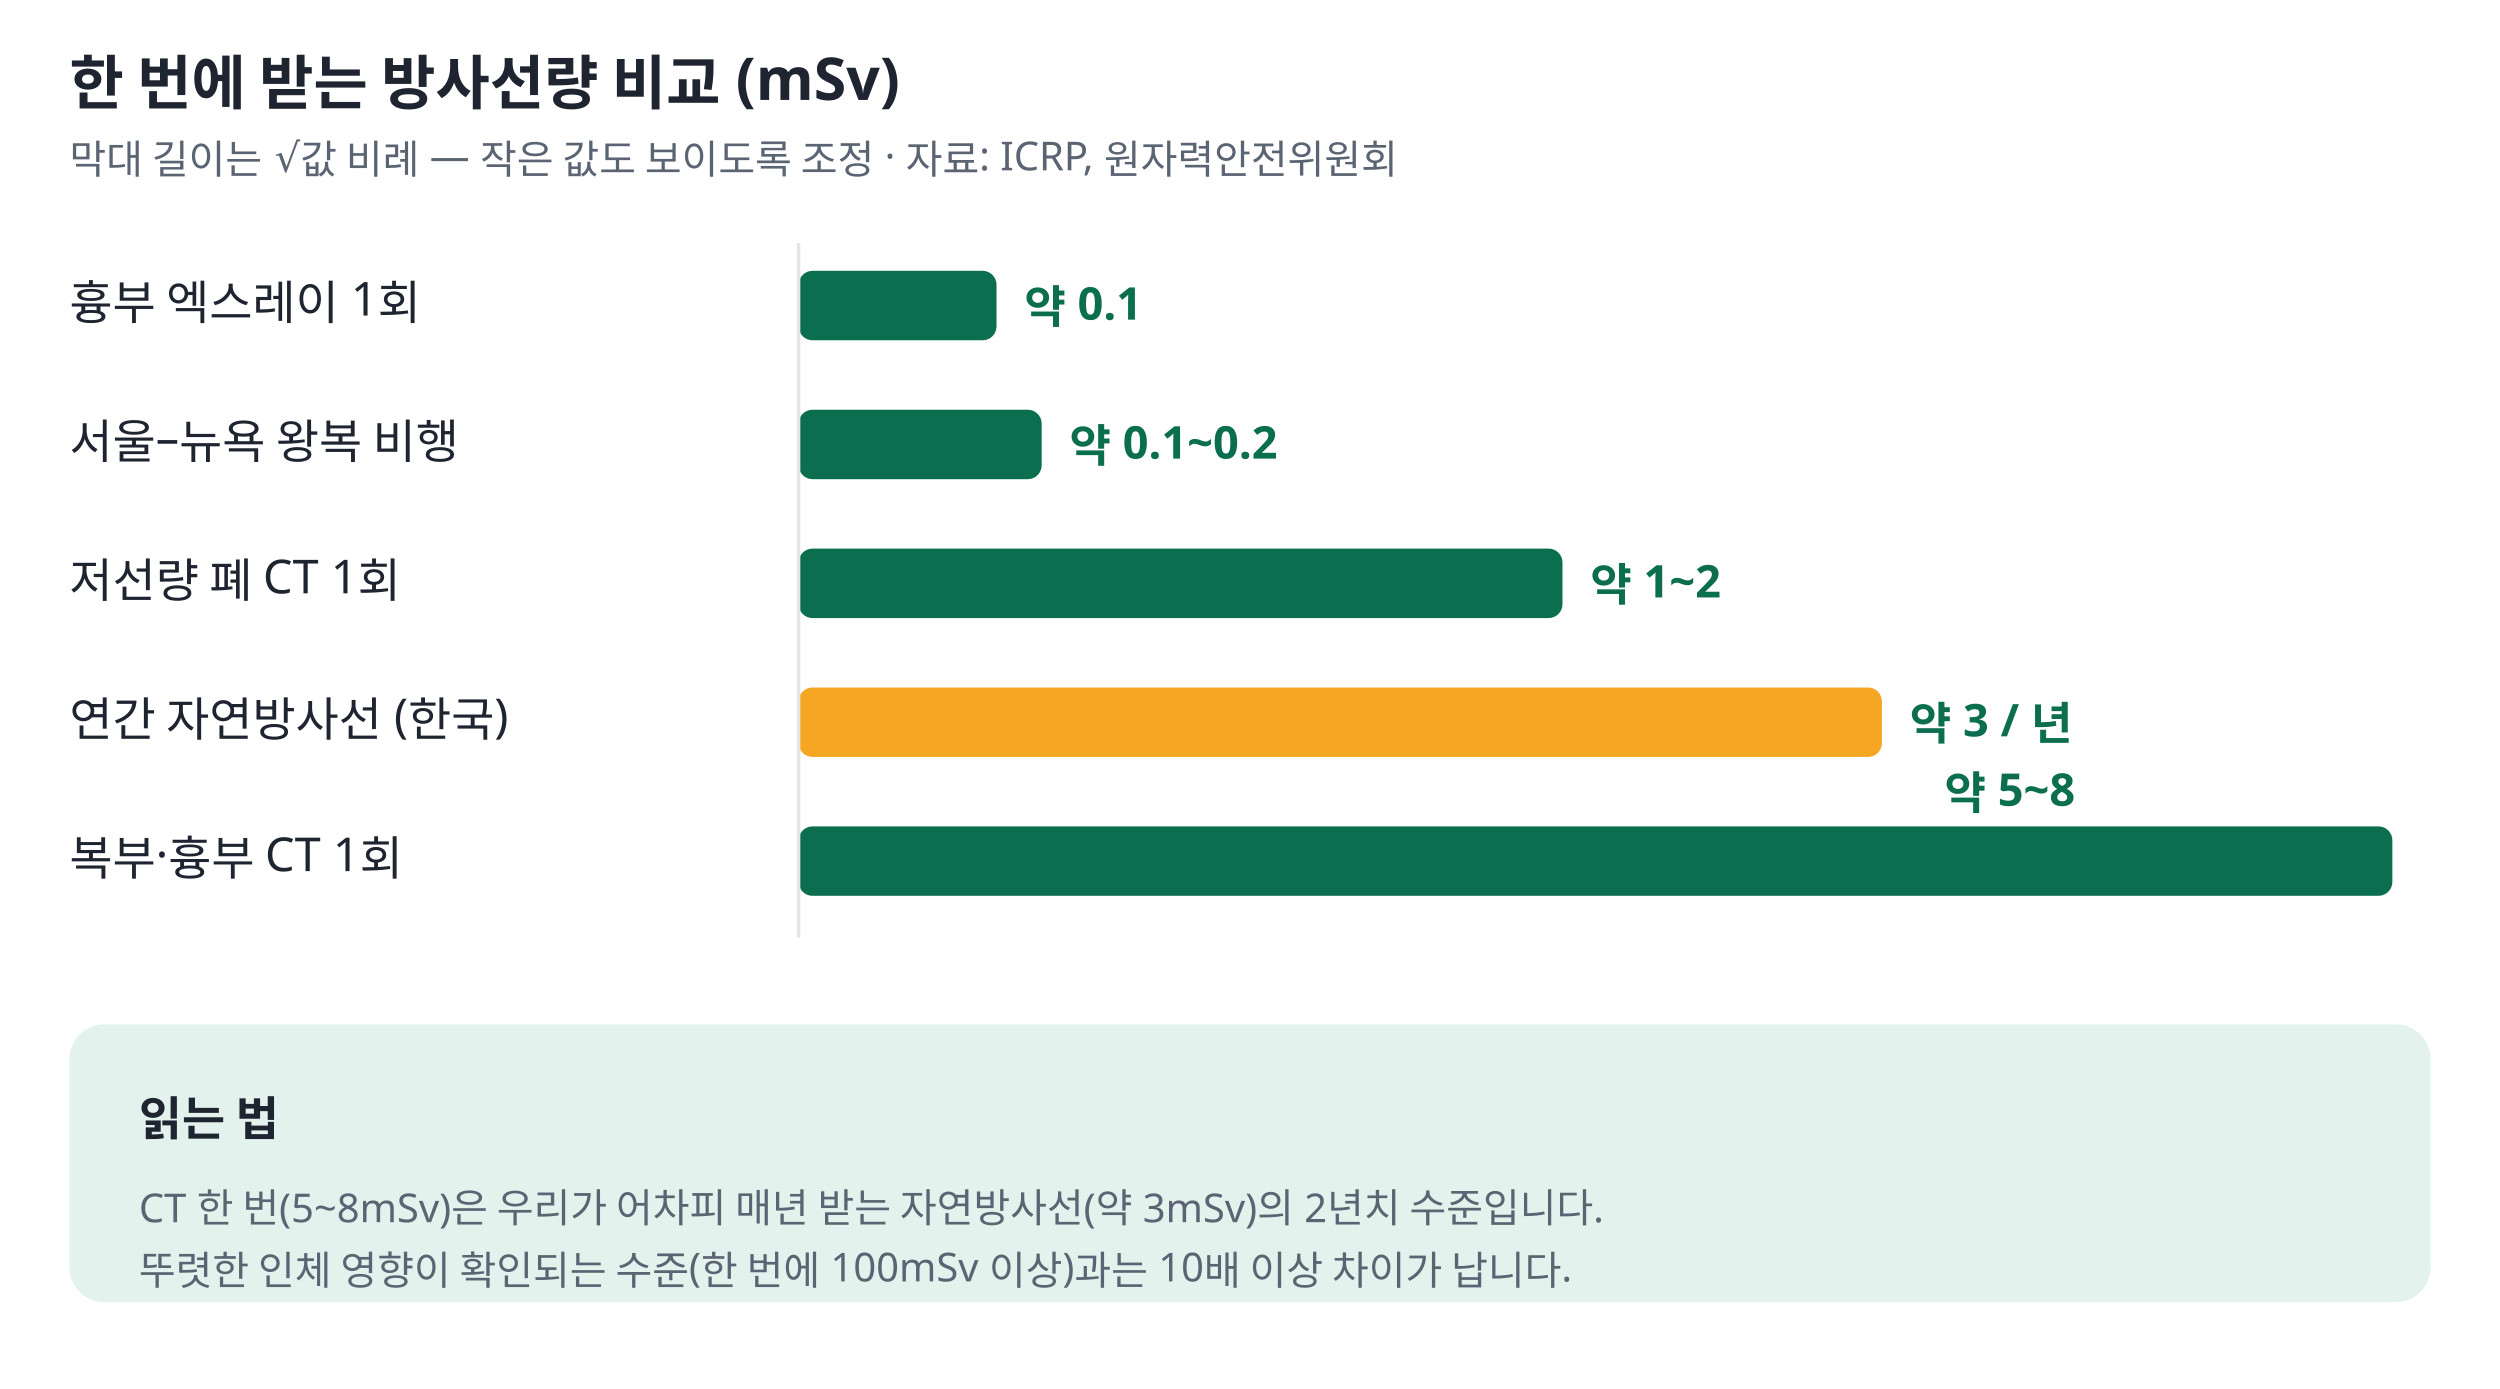
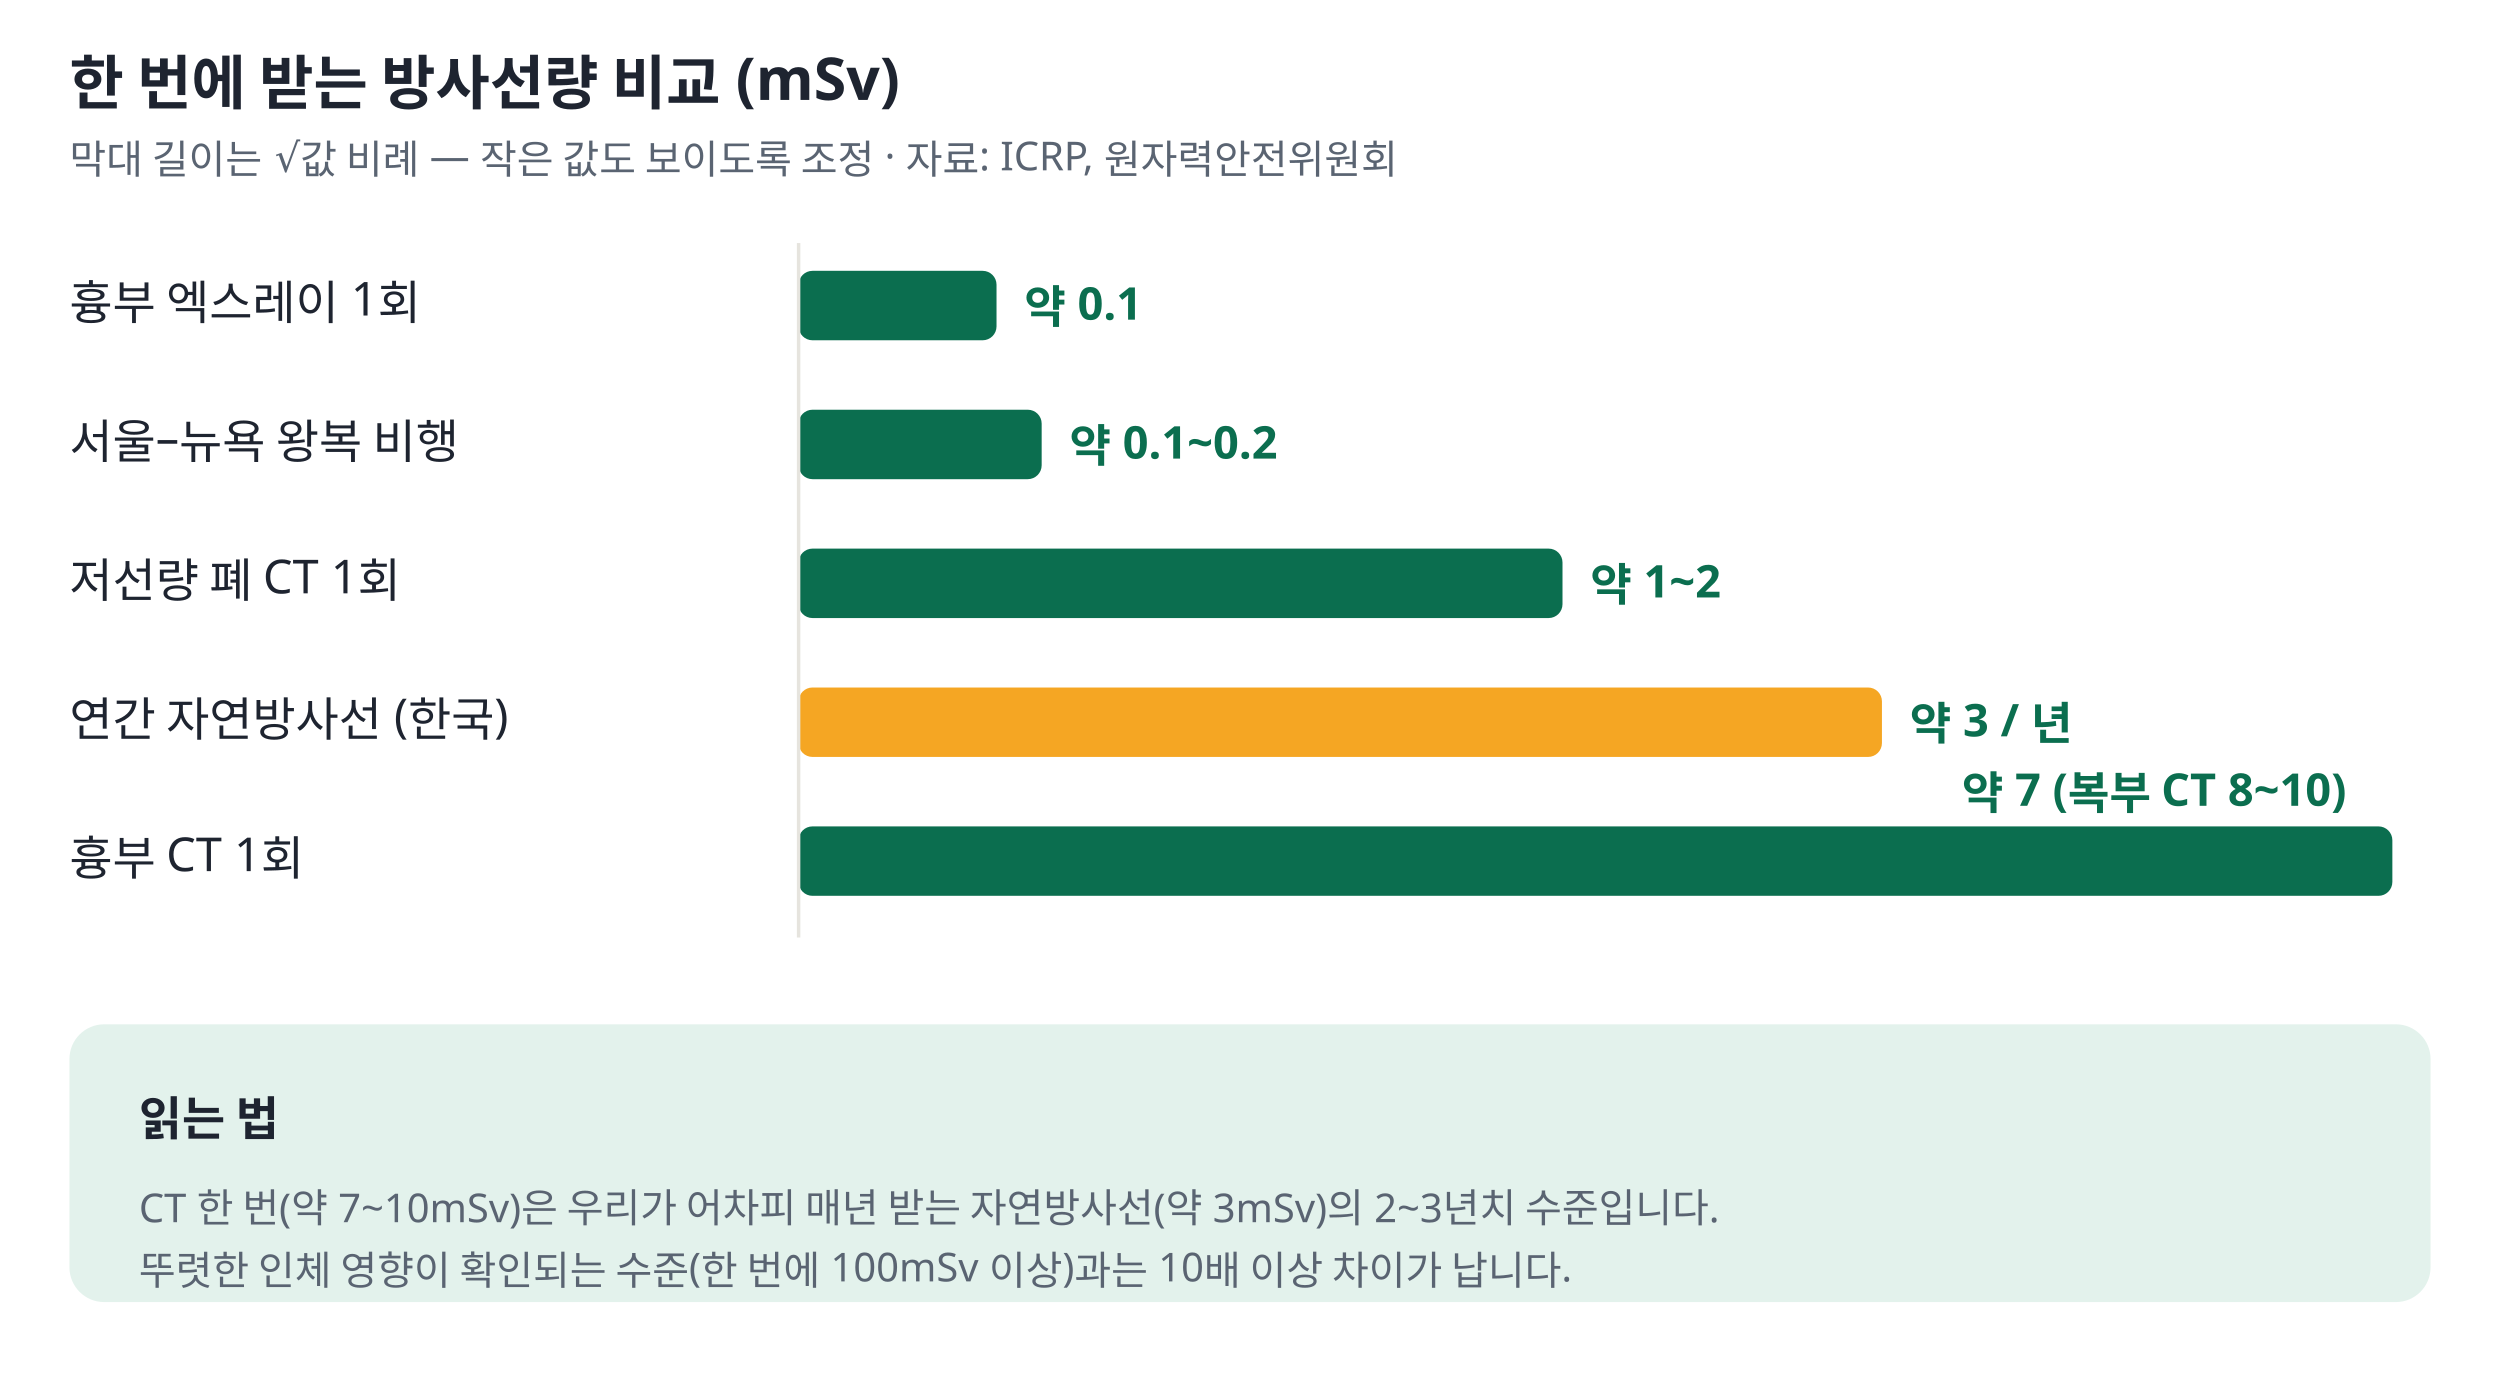
<svg xmlns="http://www.w3.org/2000/svg" viewBox="0 0 720 400" font-family="'Pretendard Variable', Pretendard, 'Malgun Gothic', sans-serif">
  <style>
    .title { font-size: 17px; font-weight: 800; fill: #1e2430; }
    .label { font-size: 13.5px; fill: #1e2430; }
    .value { font-size: 13px; font-weight: 700; fill: #0b6e4f; }
    .note { font-size: 11.5px; fill: #5a6472; }
    .bar { fill: #0b6e4f; rx: 4; }
    .bar-ref { fill: #f5a623; rx: 4; }
  </style>
  <text x="20" y="30" class="title">한 번에 받는 방사선량 비교 (mSv)</text>
  <text x="20" y="50" class="note">막대 길이는 √값 비례 — 작은 값도 보이도록 조정 · 자료: ICRP, 원자력안전위원회</text>
  <text x="20" y="92" class="label">흉부 엑스레이 1회</text>
  <rect x="230" y="78" width="57" height="20" class="bar" />
  <text x="295" y="93" class="value">약 0.1</text>
  <text x="20" y="132" class="label">서울–뉴욕 왕복 비행</text>
  <rect x="230" y="118" width="70" height="20" class="bar" />
  <text x="308" y="133" class="value">약 0.1~0.2</text>
  <text x="20" y="172" class="label">저선량 폐 CT 1회</text>
  <rect x="230" y="158" width="220" height="20" class="bar" />
  <text x="458" y="173" class="value">약 1~2</text>
  <text x="20" y="212" class="label">연간 자연방사선 (한국)</text>
  <rect x="230" y="198" width="312" height="20" class="bar-ref" />
  <text x="550" y="213" class="value">약 3 / 년</text>
-   <text x="20" y="252" class="label">복부·흉부 CT 1회</text>
+   <text x="20" y="252" class="label">흉부 CT 1회</text>
  <rect x="230" y="238" width="459" height="20" class="bar" />
-   <text x="560" y="233" class="value">약 5~8</text>
+   <text x="565" y="233" class="value">약 7 (복부 CT 8~10)</text>
  <line x1="230" y1="70" x2="230" y2="270" stroke="#e6e4de" stroke-width="1" />
  <rect x="20" y="295" width="680" height="80" fill="#e3f2ec" rx="10" />
  <text x="40" y="327" class="label" font-weight="700">읽는 법</text>
-   <text x="40" y="352" class="note" font-size="13">CT 한 번(5~8mSv)은 우리가 어차피 매년 받는 자연방사선(약 3mSv)의 2년치 수준입니다.</text>
+   <text x="40" y="352" class="note" font-size="13">CT 한 번(약 7~10mSv)은 우리가 어차피 매년 받는 자연방사선(약 3mSv)의 2~3년치 수준입니다.</text>
  <text x="40" y="370" class="note" font-size="13">뚜렷한 인체 영향이 확인되는 수준(한 번에 100mSv 이상)과는 10배 이상 차이가 납니다.</text>
</svg>
